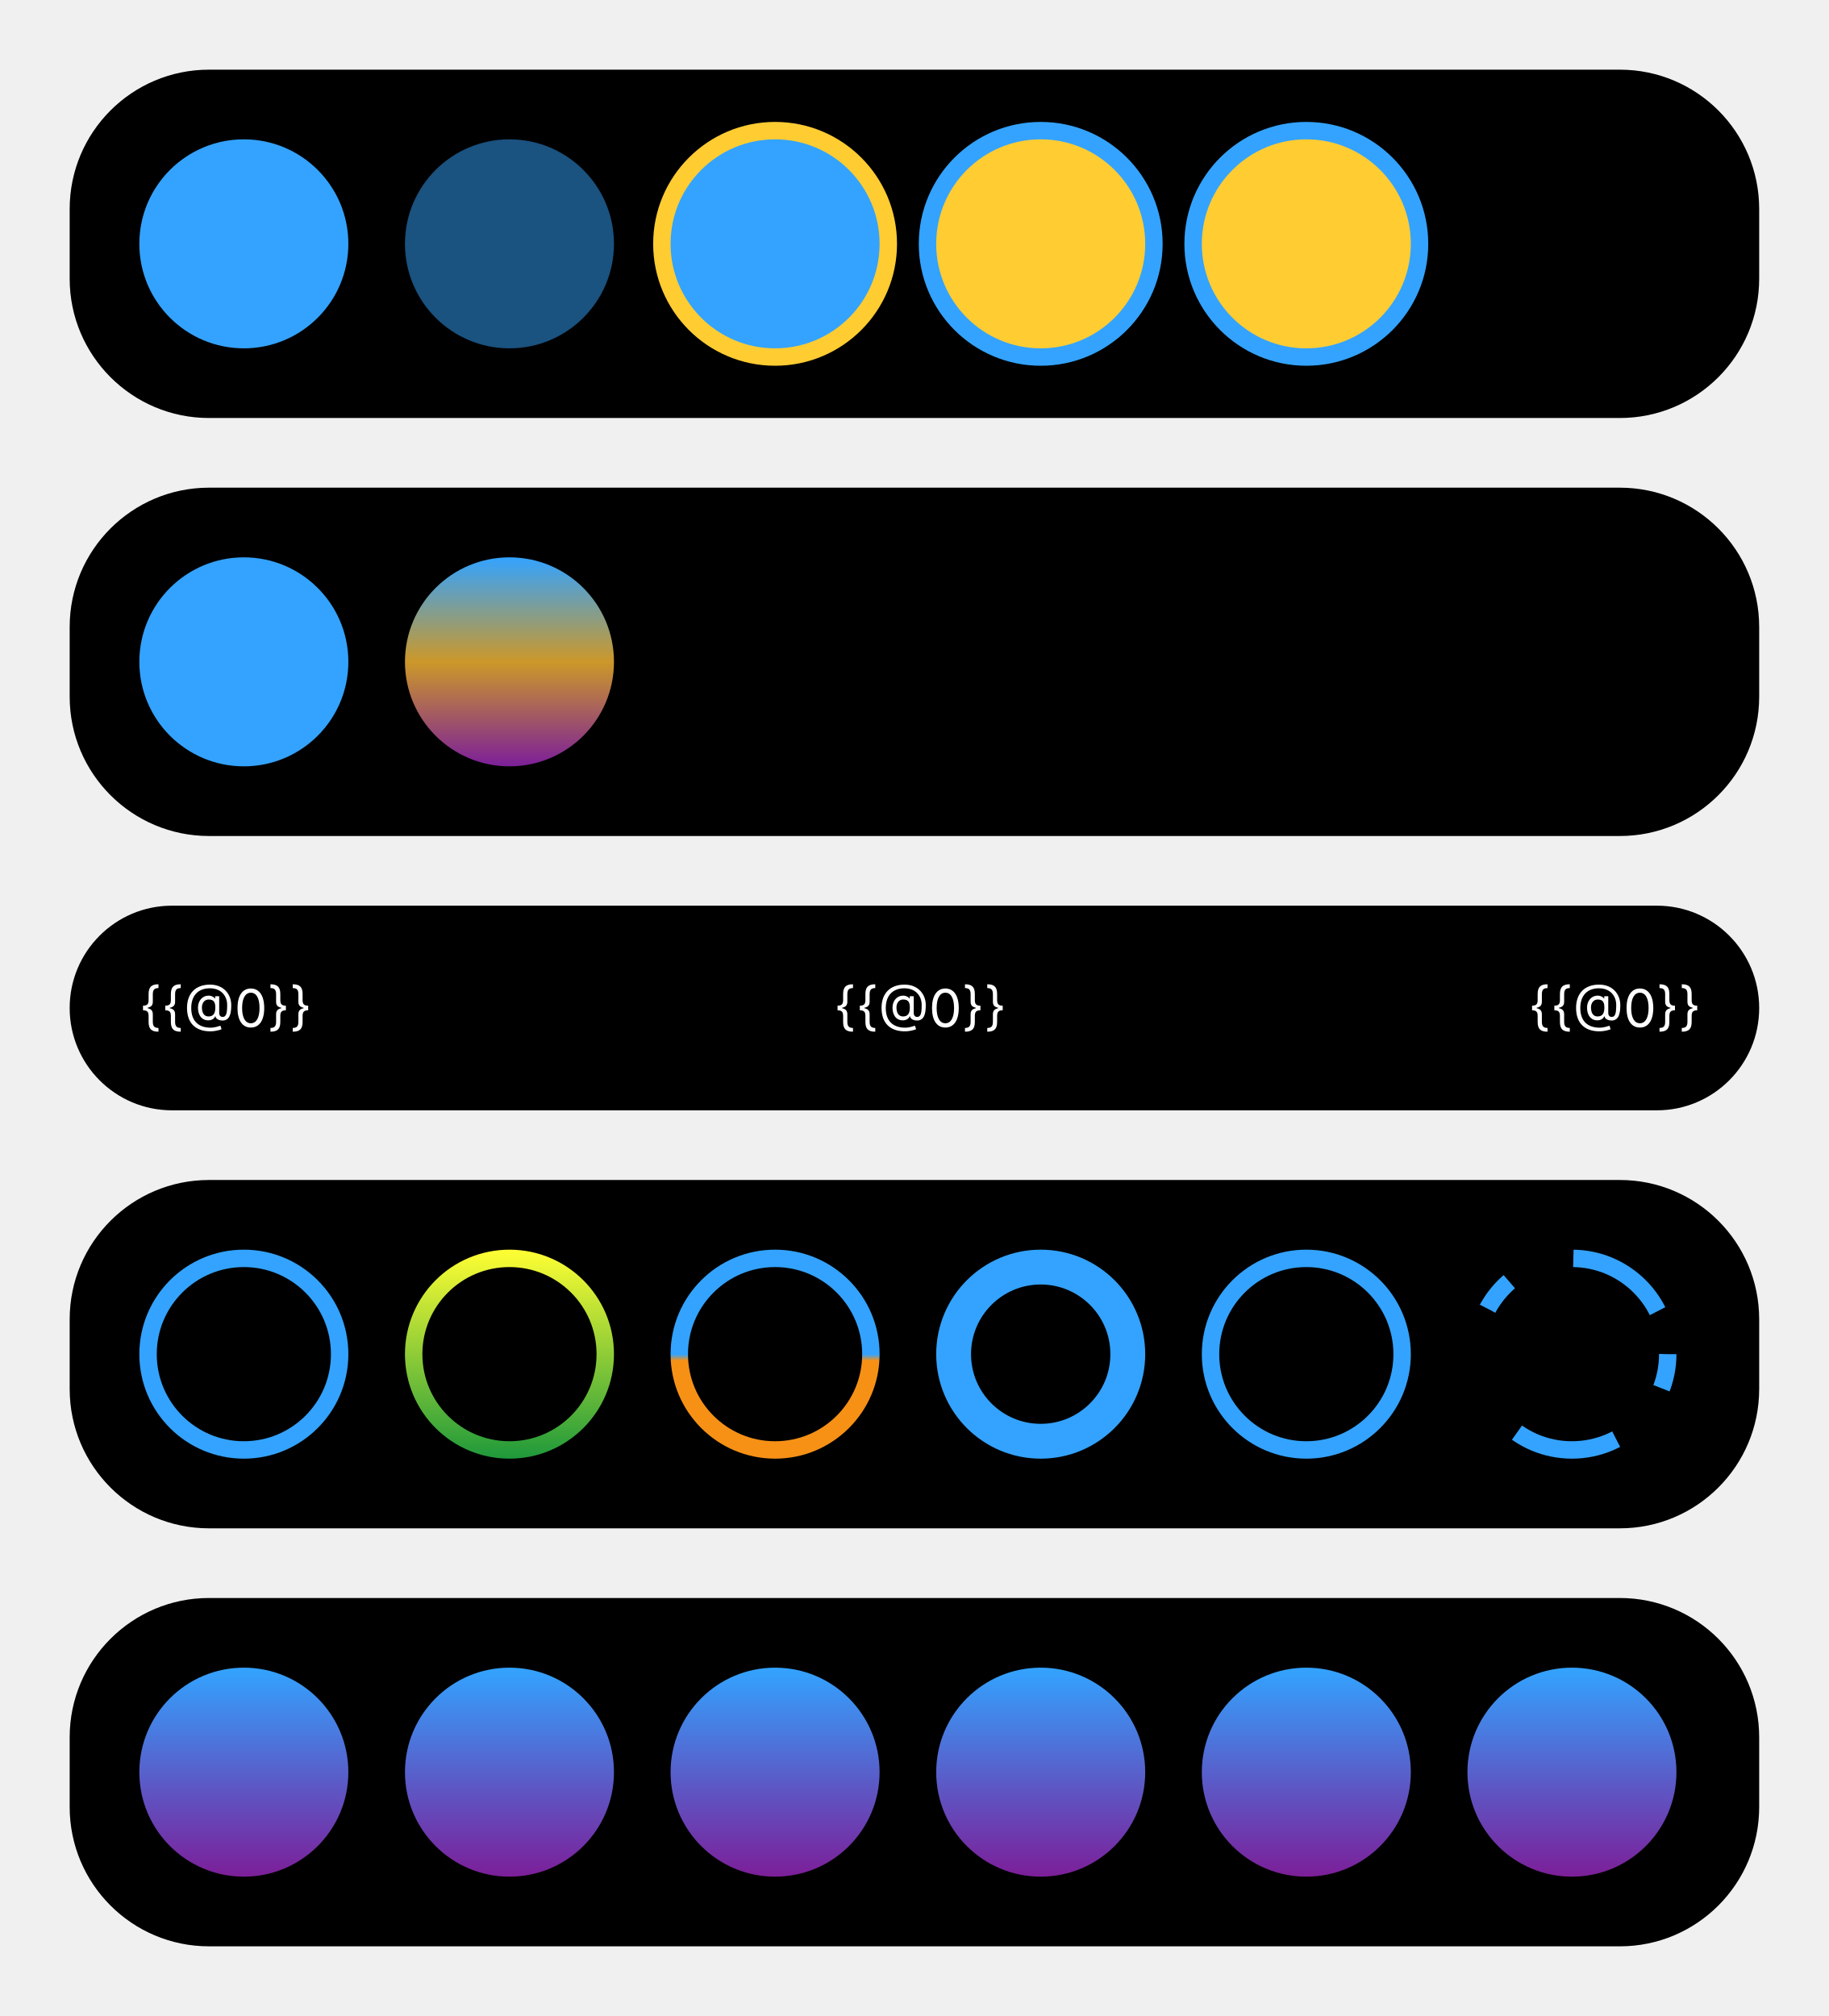
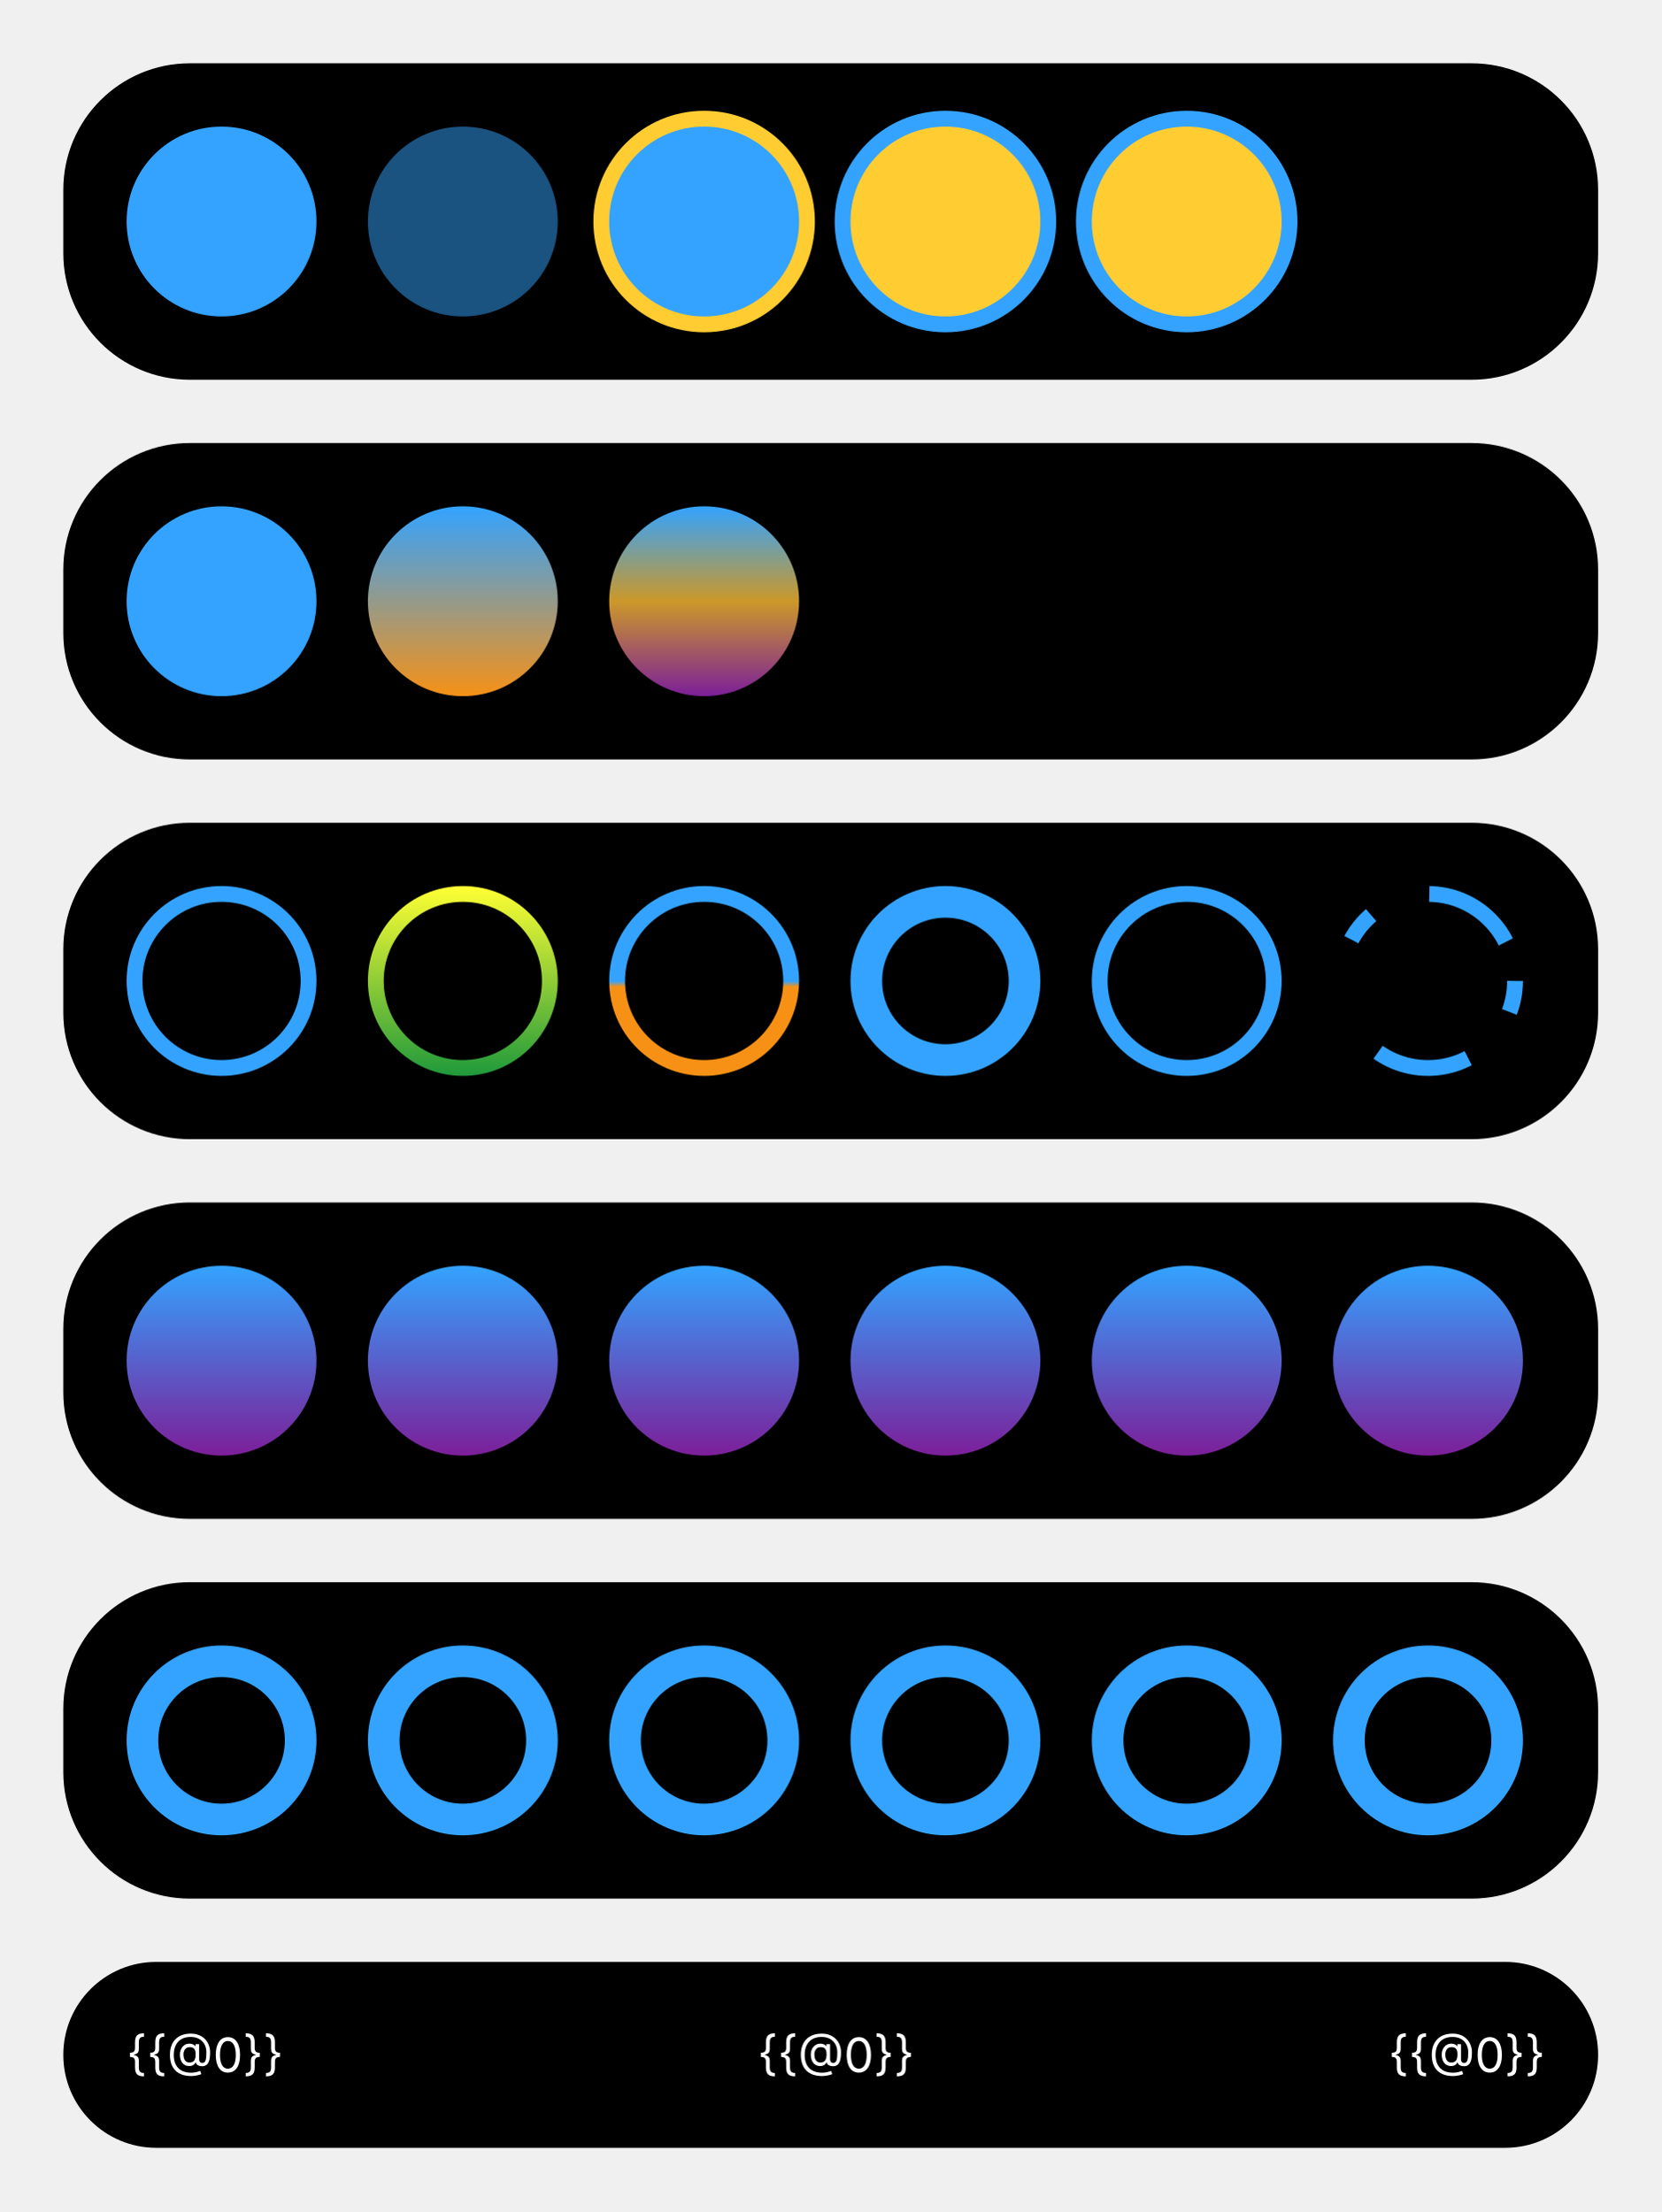
- <svg xmlns="http://www.w3.org/2000/svg" width="420" height="463" viewBox="0 0 420 463" fill="none">
-   <g id="figma-test-styles">
+ <svg xmlns="http://www.w3.org/2000/svg" width="420" height="559" viewBox="0 0 420 559" fill="none">
+   <g id="test-figma-styles">
    <g id="Basic">
      <rect x="16" y="16" width="388" height="80" rx="32" fill="black" />
      <circle id="{{alpha:#0}}" cx="56" cy="56" r="24" fill="#33A3FF" />
      <circle id="{{alpha:#0}}_2" opacity="0.5" cx="117" cy="56" r="24" fill="#33A3FF" />
      <circle id="{{fillAlpha:#0}}" cx="178" cy="56" r="26" fill="#33A3FF" stroke="#FFCC32" stroke-width="4" />
      <circle id="{{lineAlpha:#0}}" cx="239" cy="56" r="26" fill="#FFCC32" stroke="#33A3FF" stroke-width="4" />
      <circle id="{{alpha:#0}}_3" cx="300" cy="56" r="26" fill="#FFCC32" stroke="#33A3FF" stroke-width="4" />
    </g>
    <g id="Basic_2">
      <rect x="16" y="112" width="388" height="80" rx="32" fill="black" />
      <circle id="{{fill:#0}}" cx="56" cy="152" r="24" fill="#33A3FF" />
      <circle id="{{fill:#0}}_2" cx="117" cy="152" r="24" fill="url(#paint0_linear_1018_3)" />
+       <circle id="{{fill:#0}}_3" cx="178" cy="152" r="24" fill="url(#paint1_linear_1018_3)" />
    </g>
    <g id="Basic_3">
-       <rect x="16" y="208" width="388" height="47" rx="23.5" fill="black" />
+       <rect x="16" y="208" width="388" height="80" rx="32" fill="black" />
+       <circle id="{{line:#0}}" cx="56" cy="248" r="22" stroke="#33A3FF" stroke-width="4" />
+       <circle id="{{line:#0}}_2" cx="117" cy="248" r="22" stroke="url(#paint2_linear_1018_3)" stroke-width="4" />
+       <circle id="{{line:#0}}_3" cx="178" cy="248" r="22" stroke="url(#paint3_linear_1018_3)" stroke-width="4" />
+       <circle id="{{lineWidth:#0}}" cx="239" cy="248" r="20" stroke="#33A3FF" stroke-width="8" />
+       <circle id="{{lineDash:#0}}" cx="300" cy="248" r="22" stroke="#33A3FF" stroke-width="4" />
+       <circle id="{{lineDash:#0}}_2" cx="361" cy="248" r="22" stroke="#33A3FF" stroke-width="4" stroke-dasharray="8 16 24 32" />
+     </g>
+     <g id="Unified {{unify:#0}}">
+       <rect x="16" y="304" width="388" height="80" rx="32" fill="black" />
+       <circle id="{{fill:#0}}_4" cx="56" cy="344" r="24" fill="url(#paint4_linear_1018_3)" />
+       <circle id="{{fill:#0}}_5" cx="117" cy="344" r="24" fill="url(#paint5_linear_1018_3)" />
+       <circle id="{{fill:#0}}_6" cx="178" cy="344" r="24" fill="url(#paint6_linear_1018_3)" />
+       <circle id="{{fill:#0}}_7" cx="239" cy="344" r="24" fill="url(#paint7_linear_1018_3)" />
+       <circle id="{{fill:#0}}_8" cx="300" cy="344" r="24" fill="url(#paint8_linear_1018_3)" />
+       <circle id="{{fill:#0}}_9" cx="361" cy="344" r="24" fill="url(#paint9_linear_1018_3)" />
+     </g>
+     <g id="{{unify:#0}}">
+       <rect x="16" y="400" width="388" height="80" rx="32" fill="black" />
+       <circle id="{{lineWidth:#0,lineDash:#0}}" cx="56" cy="440" r="20" stroke="#33A3FF" stroke-width="8" />
+       <circle id="{{lineWidth:#0,lineDash:#0}}_2" cx="117" cy="440" r="20" stroke="#33A3FF" stroke-width="8" />
+       <circle id="{{lineWidth:#0,lineDash:#0}}_3" cx="178" cy="440" r="20" stroke="#33A3FF" stroke-width="8" />
+       <circle id="{{lineWidth:#0,lineDash:#0}}_4" cx="239" cy="440" r="20" stroke="#33A3FF" stroke-width="8" />
+       <circle id="{{lineWidth:#0,lineDash:#0}}_5" cx="300" cy="440" r="20" stroke="#33A3FF" stroke-width="8" />
+       <circle id="{{lineWidth:#0,lineDash:#0}}_6" cx="361" cy="440" r="20" stroke="#33A3FF" stroke-width="8" />
+     </g>
+     <g id="Basic_4">
+       <rect x="16" y="496" width="388" height="47" rx="23.5" fill="black" />
      <text id="{{textAlign:start,textWeight:#0}}" fill="white" xml:space="preserve" style="white-space: pre" font-family="Inter" font-size="12" letter-spacing="0em">
-         <tspan x="32" y="235.864">{{@0}}</tspan>
+         <tspan x="32" y="523.864">{{@0}}</tspan>
      </text>
      <text id="{{textAlign:middle}}" fill="white" xml:space="preserve" style="white-space: pre" font-family="Inter" font-size="12" letter-spacing="0em">
-         <tspan x="191.5" y="235.864">{{@0}}</tspan>
+         <tspan x="191.5" y="523.864">{{@0}}</tspan>
      </text>
      <text id="{{textAlign:end,textSize:#0}}" fill="white" xml:space="preserve" style="white-space: pre" font-family="Inter" font-size="12" letter-spacing="0em">
-         <tspan x="351" y="235.864">{{@0}}</tspan>
+         <tspan x="351" y="523.864">{{@0}}</tspan>
      </text>
-     </g>
-     <g id="Basic_4">
-       <rect x="16" y="271" width="388" height="80" rx="32" fill="black" />
-       <circle id="{{line:#0}}" cx="56" cy="311" r="22" stroke="#33A3FF" stroke-width="4" />
-       <circle id="{{line:#0}}_2" cx="117" cy="311" r="22" stroke="url(#paint1_linear_1018_3)" stroke-width="4" />
-       <circle id="{{line:#0}}_3" cx="178" cy="311" r="22" stroke="url(#paint2_linear_1018_3)" stroke-width="4" />
-       <circle id="{{lineWidth:#0}}" cx="239" cy="311" r="20" stroke="#33A3FF" stroke-width="8" />
-       <circle id="{{lineDash:#0}}" cx="300" cy="311" r="22" stroke="#33A3FF" stroke-width="4" />
-       <circle id="{{lineDash:#0}}_2" cx="361" cy="311" r="22" stroke="#33A3FF" stroke-width="4" stroke-dasharray="8 16 24 32" />
-     </g>
-     <g id="Unified {{unify:#0}}">
-       <rect x="16" y="367" width="388" height="80" rx="32" fill="black" />
-       <circle id="{{fill:#0}}_3" cx="56" cy="407" r="24" fill="url(#paint3_linear_1018_3)" />
-       <circle id="{{fill:#0}}_4" cx="117" cy="407" r="24" fill="url(#paint4_linear_1018_3)" />
-       <circle id="{{fill:#0}}_5" cx="178" cy="407" r="24" fill="url(#paint5_linear_1018_3)" />
-       <circle id="{{fill:#0}}_6" cx="239" cy="407" r="24" fill="url(#paint6_linear_1018_3)" />
-       <circle id="{{fill:#0}}_7" cx="300" cy="407" r="24" fill="url(#paint7_linear_1018_3)" />
-       <circle id="{{fill:#0}}_8" cx="361" cy="407" r="24" fill="url(#paint8_linear_1018_3)" />
    </g>
  </g>
  <defs>
    <linearGradient id="paint0_linear_1018_3" x1="117" y1="128" x2="117" y2="176" gradientUnits="userSpaceOnUse">
      <stop stop-color="#33A3FF" />
+       <stop offset="1" stop-color="#F69116" />
+     </linearGradient>
+     <linearGradient id="paint1_linear_1018_3" x1="178" y1="128" x2="178" y2="176" gradientUnits="userSpaceOnUse">
+       <stop stop-color="#33A3FF" />
      <stop offset="0.5" stop-color="#CC9829" />
      <stop offset="1" stop-color="#7C1F99" />
    </linearGradient>
-     <linearGradient id="paint1_linear_1018_3" x1="117" y1="287" x2="117" y2="335" gradientUnits="userSpaceOnUse">
+     <linearGradient id="paint2_linear_1018_3" x1="117" y1="224" x2="117" y2="272" gradientUnits="userSpaceOnUse">
      <stop stop-color="#FFFF33" />
      <stop offset="1" stop-color="#1F993B" />
    </linearGradient>
-     <linearGradient id="paint2_linear_1018_3" x1="178" y1="287" x2="178" y2="335" gradientUnits="userSpaceOnUse">
+     <linearGradient id="paint3_linear_1018_3" x1="178" y1="224" x2="178" y2="272" gradientUnits="userSpaceOnUse">
      <stop offset="0.501" stop-color="#33A3FF" />
      <stop offset="0.531" stop-color="#F69116" />
    </linearGradient>
-     <linearGradient id="paint3_linear_1018_3" x1="56" y1="383" x2="56" y2="431" gradientUnits="userSpaceOnUse">
+     <linearGradient id="paint4_linear_1018_3" x1="56" y1="320" x2="56" y2="368" gradientUnits="userSpaceOnUse">
      <stop stop-color="#33A3FF" />
      <stop offset="1" stop-color="#7C1F99" />
    </linearGradient>
-     <linearGradient id="paint4_linear_1018_3" x1="117" y1="383" x2="117" y2="431" gradientUnits="userSpaceOnUse">
+     <linearGradient id="paint5_linear_1018_3" x1="117" y1="320" x2="117" y2="368" gradientUnits="userSpaceOnUse">
      <stop stop-color="#33A3FF" />
      <stop offset="1" stop-color="#7C1F99" />
    </linearGradient>
-     <linearGradient id="paint5_linear_1018_3" x1="178" y1="383" x2="178" y2="431" gradientUnits="userSpaceOnUse">
+     <linearGradient id="paint6_linear_1018_3" x1="178" y1="320" x2="178" y2="368" gradientUnits="userSpaceOnUse">
      <stop stop-color="#33A3FF" />
      <stop offset="1" stop-color="#7C1F99" />
    </linearGradient>
-     <linearGradient id="paint6_linear_1018_3" x1="239" y1="383" x2="239" y2="431" gradientUnits="userSpaceOnUse">
+     <linearGradient id="paint7_linear_1018_3" x1="239" y1="320" x2="239" y2="368" gradientUnits="userSpaceOnUse">
      <stop stop-color="#33A3FF" />
      <stop offset="1" stop-color="#7C1F99" />
    </linearGradient>
-     <linearGradient id="paint7_linear_1018_3" x1="300" y1="383" x2="300" y2="431" gradientUnits="userSpaceOnUse">
+     <linearGradient id="paint8_linear_1018_3" x1="300" y1="320" x2="300" y2="368" gradientUnits="userSpaceOnUse">
      <stop stop-color="#33A3FF" />
      <stop offset="1" stop-color="#7C1F99" />
    </linearGradient>
-     <linearGradient id="paint8_linear_1018_3" x1="361" y1="383" x2="361" y2="431" gradientUnits="userSpaceOnUse">
+     <linearGradient id="paint9_linear_1018_3" x1="361" y1="320" x2="361" y2="368" gradientUnits="userSpaceOnUse">
      <stop stop-color="#33A3FF" />
      <stop offset="1" stop-color="#7C1F99" />
    </linearGradient>
  </defs>
</svg>
